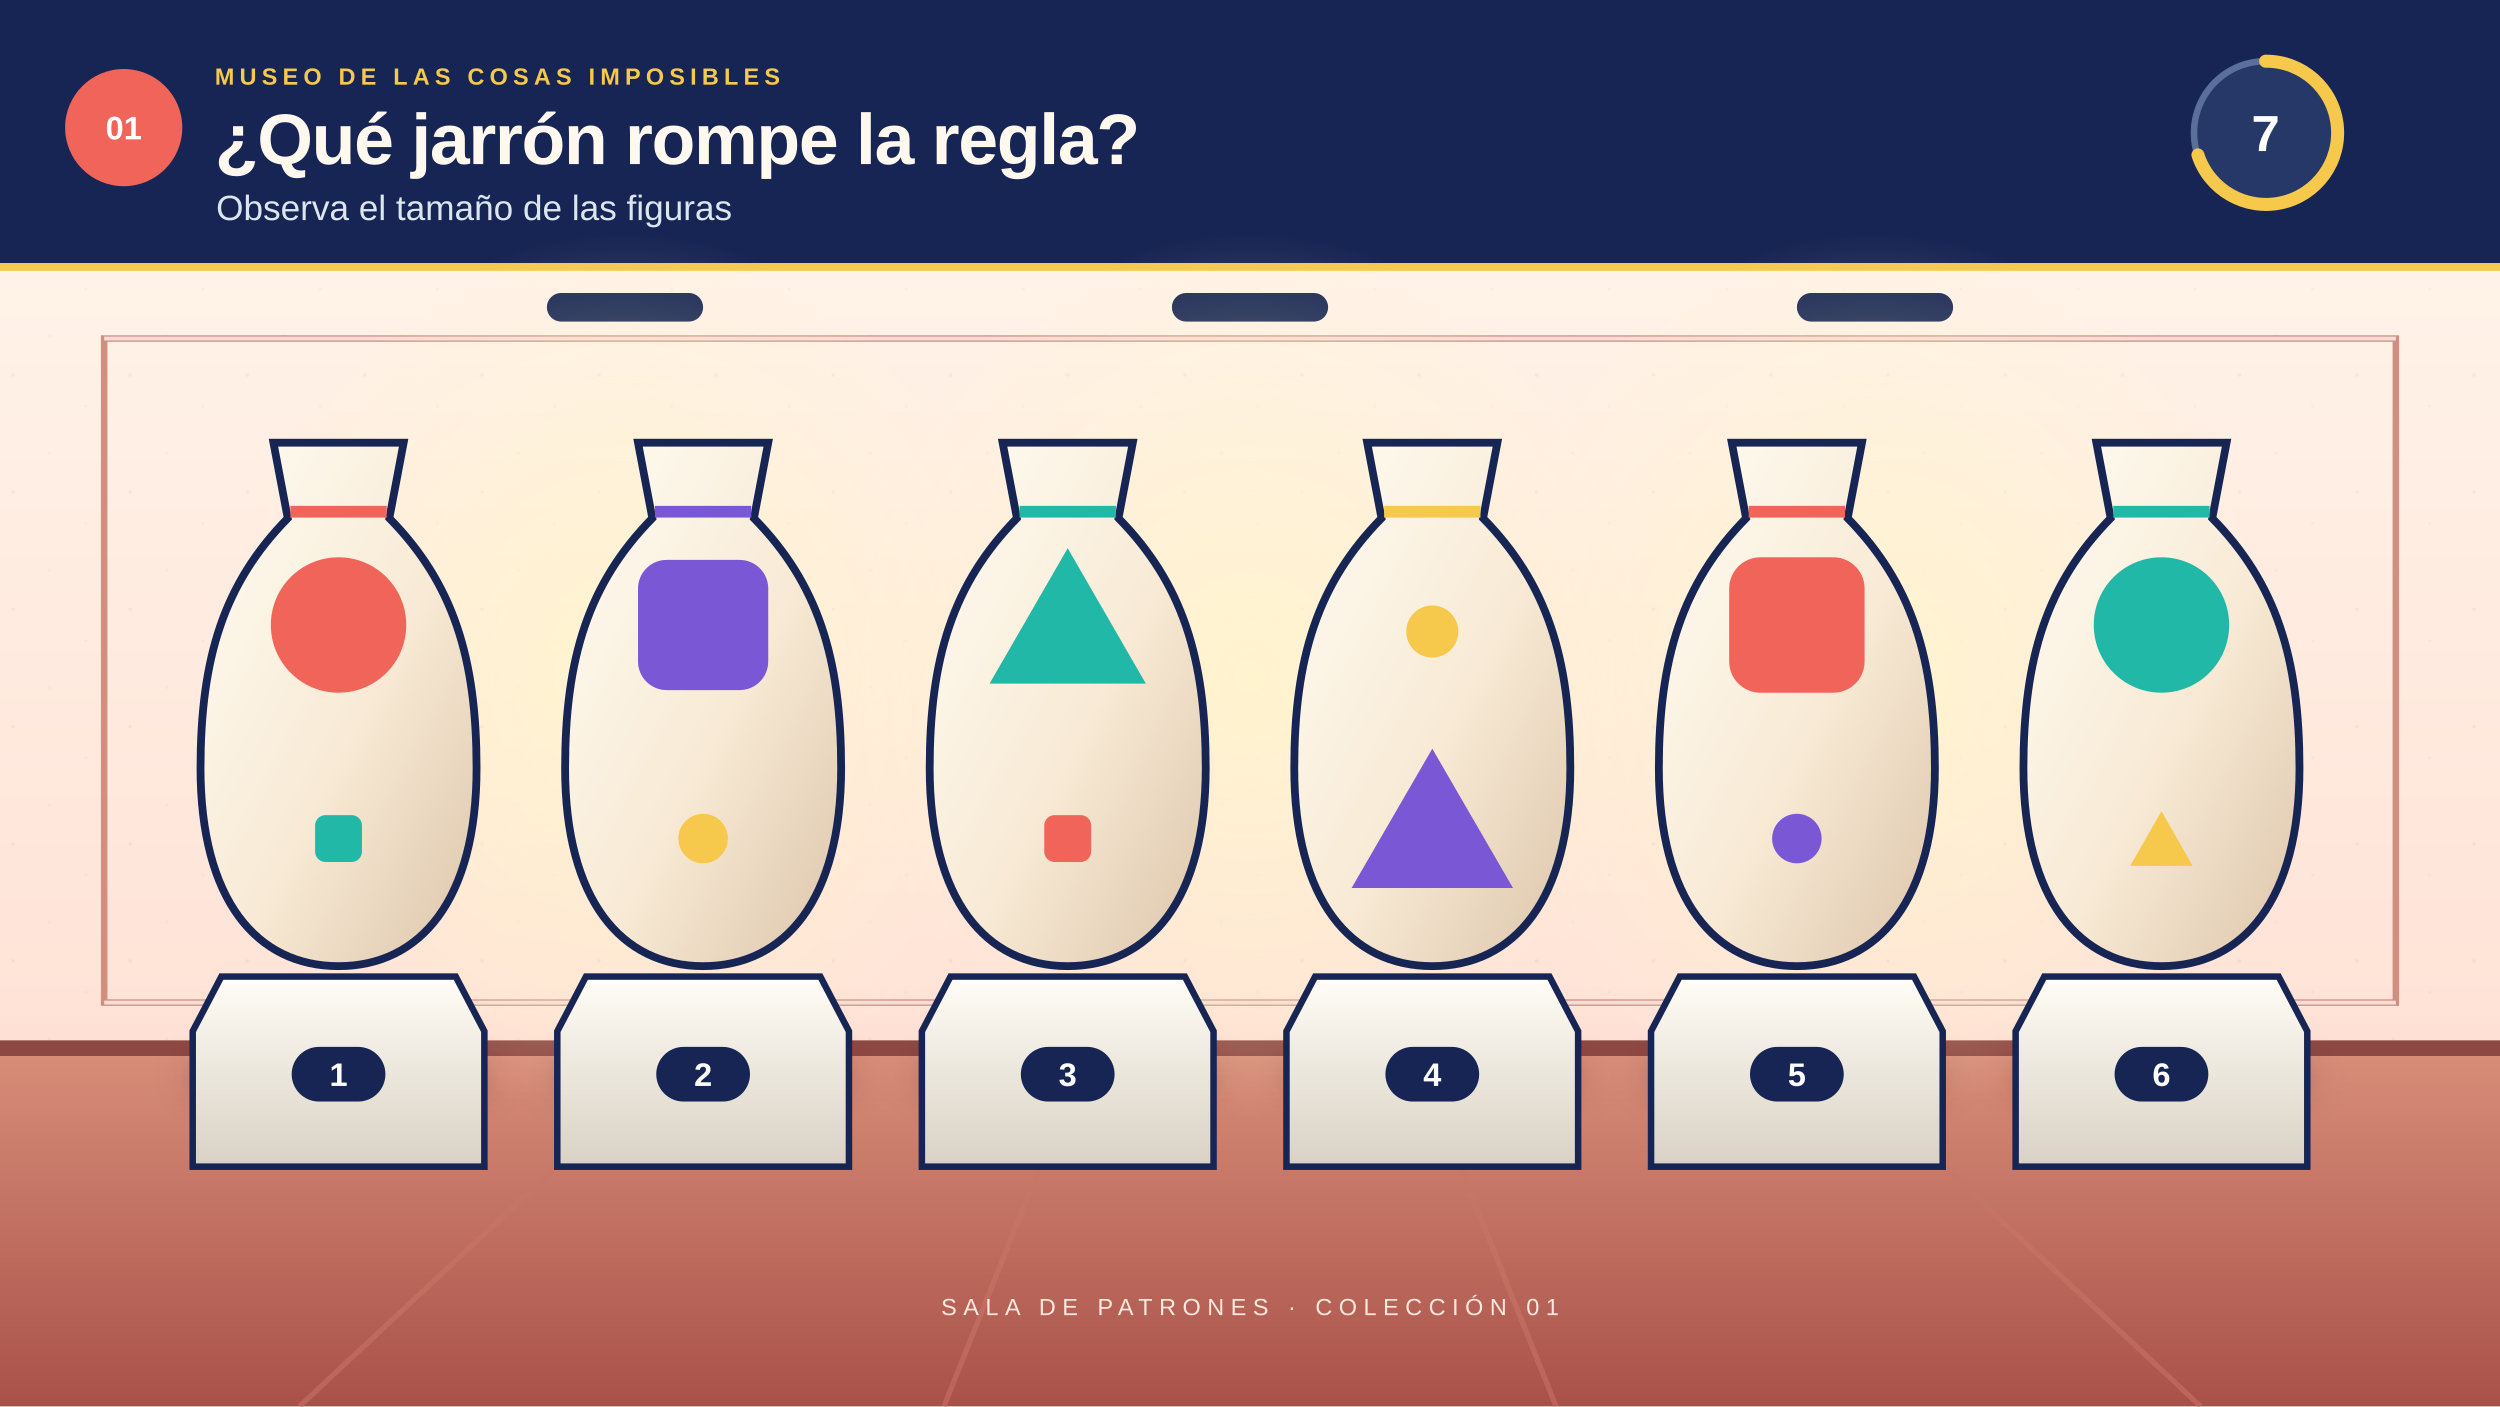
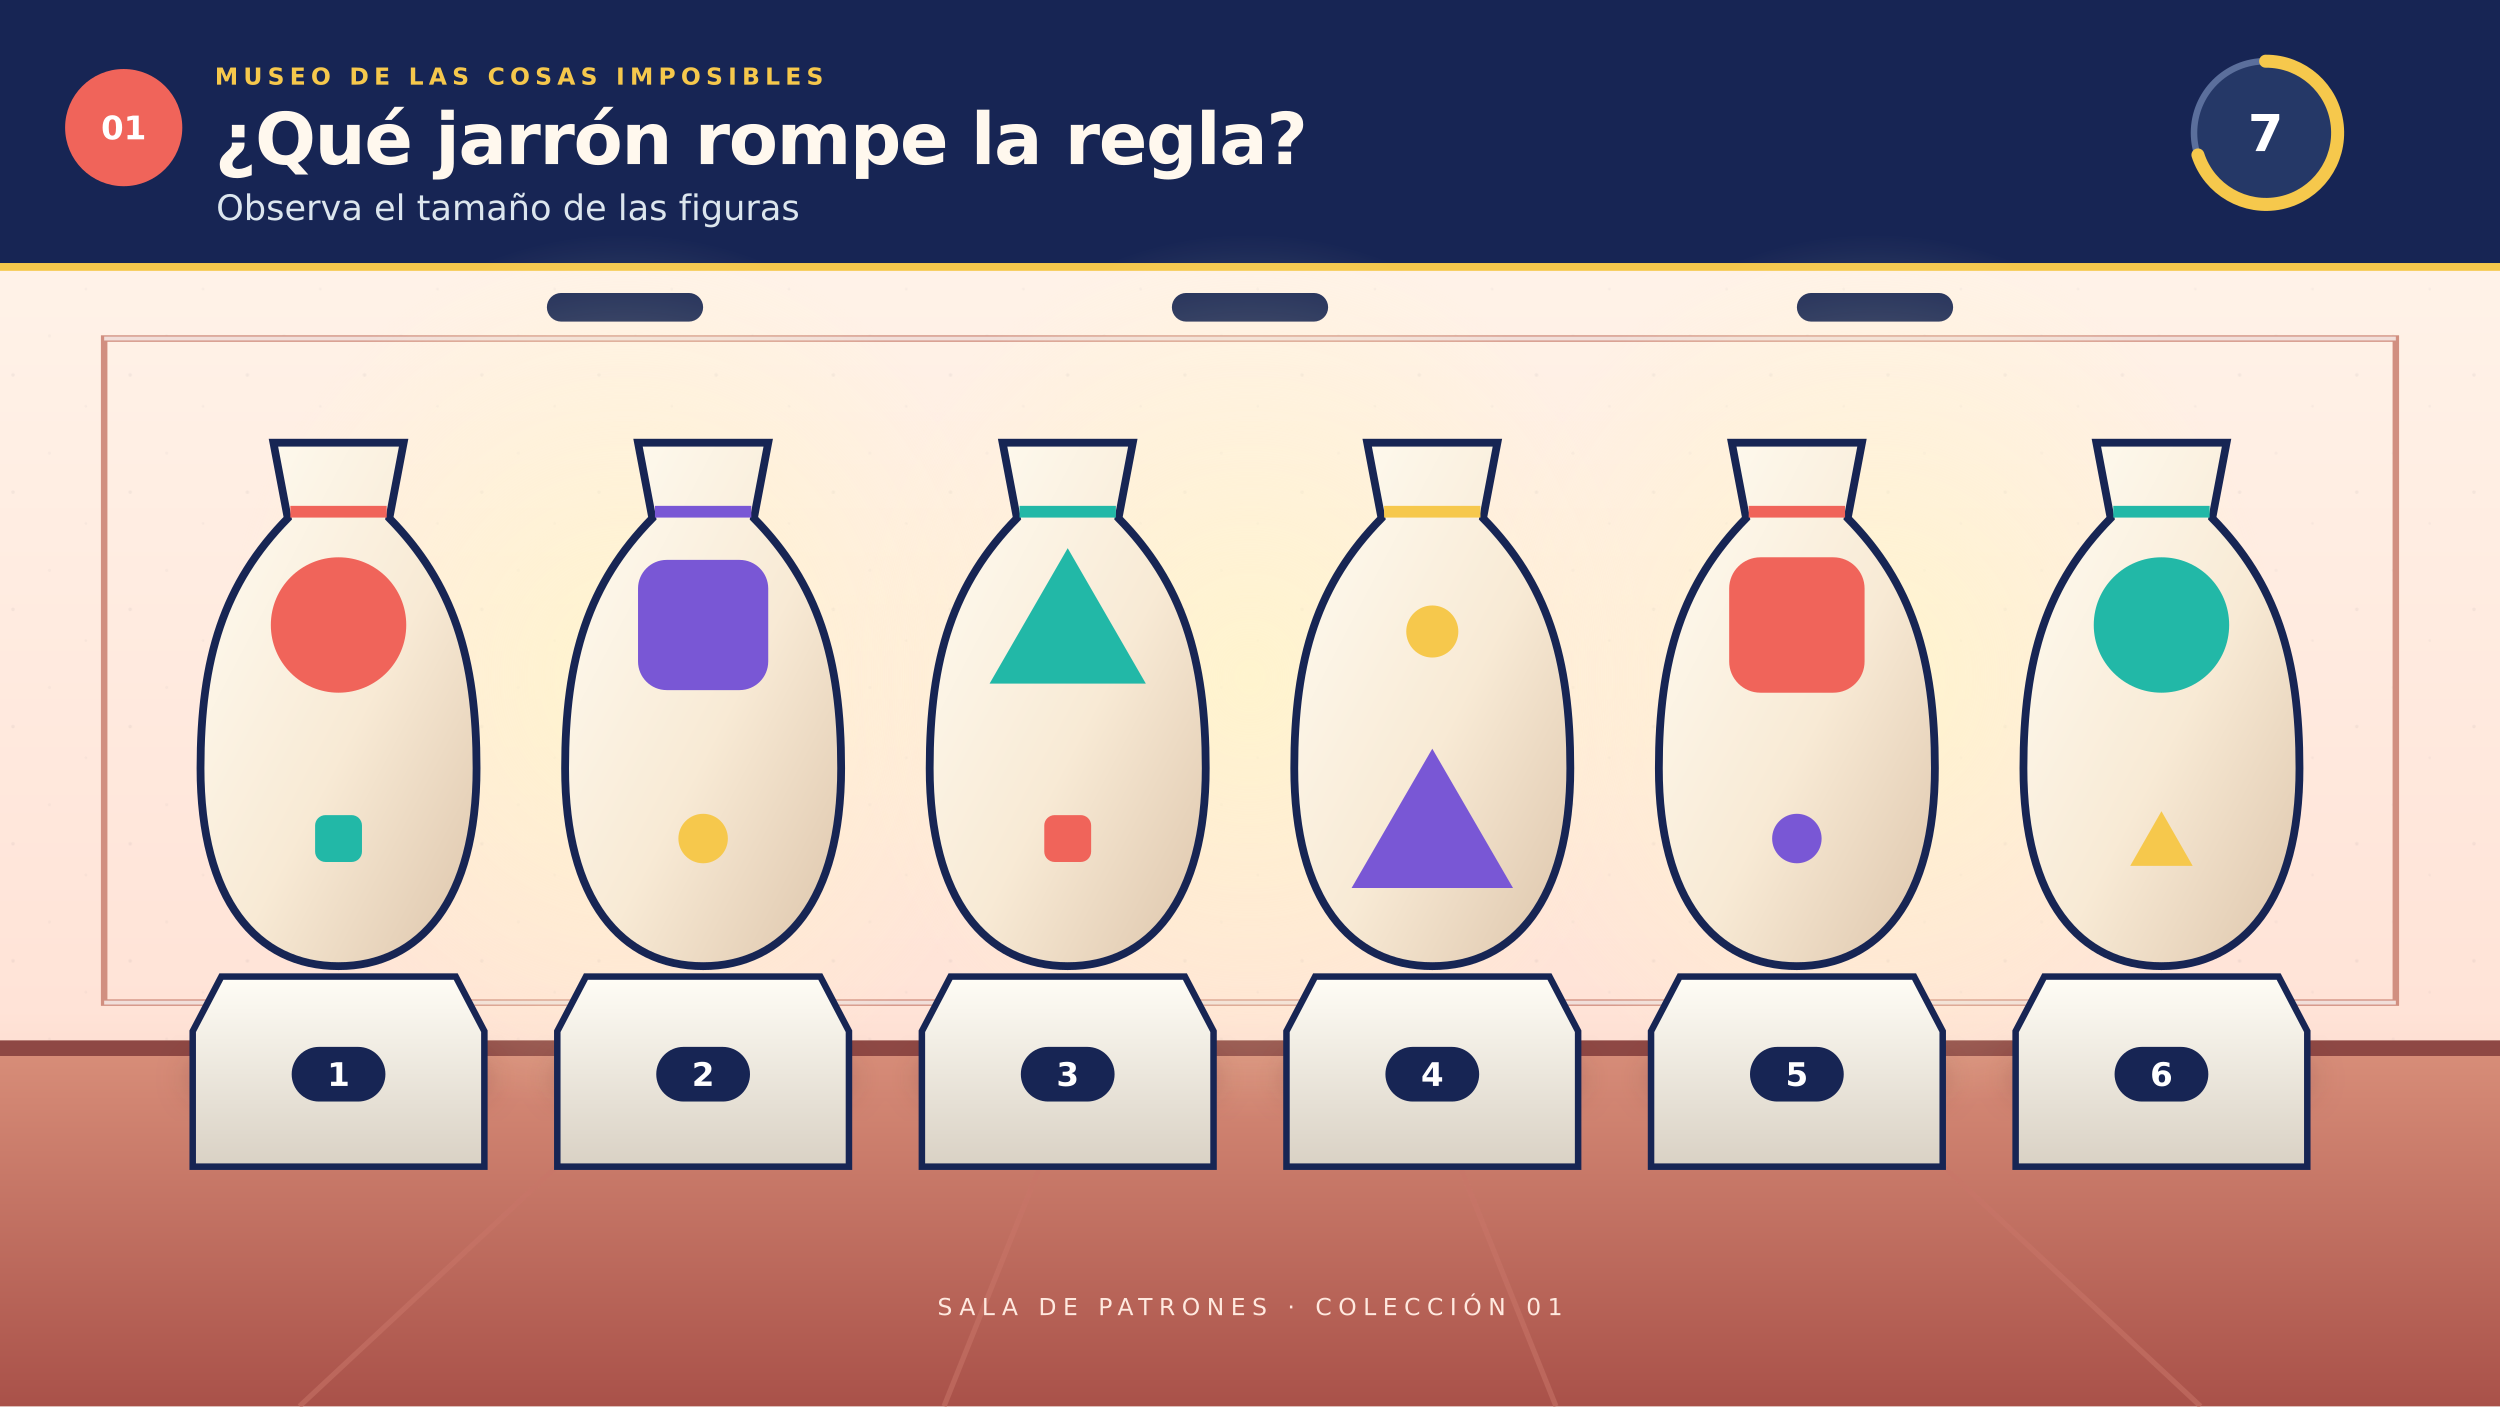
<svg xmlns="http://www.w3.org/2000/svg" width="3840" height="2160" viewBox="0 0 1920 1080">
  <defs>
    <linearGradient id="wall" x2="0" y2="1">
      <stop stop-color="#fff8ee" />
      <stop offset=".72" stop-color="#ffe3d7" />
      <stop offset="1" stop-color="#eeb9a9" />
    </linearGradient>
    <linearGradient id="floor" x2="0" y2="1">
      <stop stop-color="#d88e79" />
      <stop offset="1" stop-color="#a95149" />
    </linearGradient>
    <linearGradient id="vase" x2="1" y2="1">
      <stop stop-color="#fffdf4" />
      <stop offset=".55" stop-color="#f8ead5" />
      <stop offset="1" stop-color="#dcc4aa" />
    </linearGradient>
    <linearGradient id="plinth" x2="0" y2="1">
      <stop stop-color="#fffdf6" />
      <stop offset="1" stop-color="#d9d1c4" />
    </linearGradient>
    <radialGradient id="spot">
      <stop stop-color="#fff8c8" stop-opacity=".72" />
      <stop offset="1" stop-color="#fff8c8" stop-opacity="0" />
    </radialGradient>
    <pattern id="grain" width="90" height="90" patternUnits="userSpaceOnUse">
      <circle cx="10" cy="18" r="1.4" fill="#132238" opacity=".045" />
      <circle cx="66" cy="42" r="1" fill="#132238" opacity=".035" />
      <circle cx="38" cy="78" r="1.2" fill="#132238" opacity=".03" />
    </pattern>
    <filter id="soft">
      <feGaussianBlur stdDeviation="13" />
    </filter>
    <style>
-       .title{font:700 55px Arial,sans-serif;letter-spacing:-1px;fill:#fff8ee}
-       .eyebrow{font:700 18px Arial,sans-serif;letter-spacing:4px;fill:#f6c84c}
-       .sub{font:400 27px Arial,sans-serif;fill:#dce6ee}
-       .number{font:700 25px Arial,sans-serif;fill:#fff}
+       .title{font-weight:700;font-size:55px;font-family:"DejaVu Sans",sans-serif;letter-spacing:-1px;fill:#fff8ee}
+       .eyebrow{font-weight:700;font-size:18px;font-family:"DejaVu Sans",sans-serif;letter-spacing:4px;fill:#f6c84c}
+       .sub{font-weight:400;font-size:27px;font-family:"DejaVu Sans",sans-serif;fill:#dce6ee}
+       .number{font-weight:700;font-size:25px;font-family:"DejaVu Sans",sans-serif;fill:#fff}
      .vessel{fill:url(#vase);stroke:#172554;stroke-width:6}
    </style>
  </defs>
  <rect width="1920" height="1080" fill="url(#wall)" />
  <rect width="1920" height="1080" fill="url(#grain)" />
  <path d="M0 805H1920V1080H0Z" fill="url(#floor)" />
  <path d="M0 805H1920" stroke="#8e4844" stroke-width="12" />
  <path d="M230 1080L525 805M725 1080L835 805M1195 1080L1085 805M1690 1080L1395 805" stroke="#c87568" stroke-width="4" opacity=".55" />
  <path d="M0 0H1920V205H0Z" fill="#172554" />
  <path d="M0 205H1920" stroke="#f6c84c" stroke-width="6" />
  <circle cx="95" cy="98" r="45" fill="#f0645a" />
  <text x="95" y="107" text-anchor="middle" class="number">01</text>
  <text x="165" y="65" class="eyebrow">MUSEO DE LAS COSAS IMPOSIBLES</text>
  <text x="165" y="126" class="title">¿Qué jarrón rompe la regla?</text>
  <text x="166" y="169" class="sub">Observa el tamaño de las figuras</text>
  <g transform="translate(1740 102)">
    <circle r="55" fill="#253867" stroke="#5b6f9c" stroke-width="5" />
    <path d="M0-55A55 55 0 1 1-52 17" fill="none" stroke="#f6c84c" stroke-width="10" stroke-linecap="round" />
-     <text y="14" text-anchor="middle" font-family="Arial" font-size="39" font-weight="700" fill="#fff">7</text>
+     <text y="14" text-anchor="middle" font-family="DejaVu Sans" font-size="39" font-weight="700" fill="#fff">7</text>
  </g>
  <path d="M80 260H1840V770H80Z" fill="none" stroke="#d18f80" stroke-width="5" />
  <path d="M80 260h1760M80 770h1760" stroke="#fff" stroke-width="3" opacity=".7" />
  <g fill="#172554">
    <rect x="420" y="225" width="120" height="22" rx="11" />
    <rect x="900" y="225" width="120" height="22" rx="11" />
    <rect x="1380" y="225" width="120" height="22" rx="11" />
  </g>
  <g fill="url(#spot)">
    <ellipse cx="480" cy="520" rx="310" ry="340" />
    <ellipse cx="960" cy="520" rx="310" ry="340" />
    <ellipse cx="1440" cy="520" rx="310" ry="340" />
  </g>
  <g fill="#4f2829" opacity=".3" filter="url(#soft)">
    <ellipse cx="260" cy="828" rx="115" ry="27" />
    <ellipse cx="540" cy="828" rx="115" ry="27" />
    <ellipse cx="820" cy="828" rx="115" ry="27" />
    <ellipse cx="1100" cy="828" rx="115" ry="27" />
    <ellipse cx="1380" cy="828" rx="115" ry="27" />
    <ellipse cx="1660" cy="828" rx="115" ry="27" />
  </g>
  <g transform="translate(140 320)">
    <g transform="translate(0)">
      <path class="vessel" d="M70 20h100l-11 58c49 50 67 107 67 192 0 101-43 152-106 152S14 371 14 270c0-85 18-142 67-192Z" />
      <path d="M83 73h74" stroke="#f0645a" stroke-width="9" />
      <circle cx="120" cy="160" r="52" fill="#f0645a" />
      <rect x="102" y="306" width="36" height="36" rx="8" fill="#22b8a7" />
    </g>
    <g transform="translate(280)">
      <path class="vessel" d="M70 20h100l-11 58c49 50 67 107 67 192 0 101-43 152-106 152S14 371 14 270c0-85 18-142 67-192Z" />
      <path d="M83 73h74" stroke="#7957d5" stroke-width="9" />
      <rect x="70" y="110" width="100" height="100" rx="22" fill="#7957d5" />
      <circle cx="120" cy="324" r="19" fill="#f6c84c" />
    </g>
    <g transform="translate(560)">
      <path class="vessel" d="M70 20h100l-11 58c49 50 67 107 67 192 0 101-43 152-106 152S14 371 14 270c0-85 18-142 67-192Z" />
      <path d="M83 73h74" stroke="#22b8a7" stroke-width="9" />
      <path d="M120 101l60 104H60Z" fill="#22b8a7" />
      <rect x="102" y="306" width="36" height="36" rx="8" fill="#f0645a" />
    </g>
    <g transform="translate(840)">
      <path class="vessel" d="M70 20h100l-11 58c49 50 67 107 67 192 0 101-43 152-106 152S14 371 14 270c0-85 18-142 67-192Z" />
      <path d="M83 73h74" stroke="#f6c84c" stroke-width="9" />
      <circle cx="120" cy="165" r="20" fill="#f6c84c" />
      <path d="M120 255l62 107H58Z" fill="#7957d5" />
    </g>
    <g transform="translate(1120)">
      <path class="vessel" d="M70 20h100l-11 58c49 50 67 107 67 192 0 101-43 152-106 152S14 371 14 270c0-85 18-142 67-192Z" />
      <path d="M83 73h74" stroke="#f0645a" stroke-width="9" />
      <rect x="68" y="108" width="104" height="104" rx="24" fill="#f0645a" />
      <circle cx="120" cy="324" r="19" fill="#7957d5" />
    </g>
    <g transform="translate(1400)">
      <path class="vessel" d="M70 20h100l-11 58c49 50 67 107 67 192 0 101-43 152-106 152S14 371 14 270c0-85 18-142 67-192Z" />
      <path d="M83 73h74" stroke="#22b8a7" stroke-width="9" />
      <circle cx="120" cy="160" r="52" fill="#22b8a7" />
      <path d="M120 303l24 42H96Z" fill="#f6c84c" />
    </g>
    <g>
      <path d="M30 430h180l22 42v104H8V472Z" fill="url(#plinth)" stroke="#172554" stroke-width="5" />
      <path d="M310 430h180l22 42v104H288V472Z" fill="url(#plinth)" stroke="#172554" stroke-width="5" />
      <path d="M590 430h180l22 42v104H568V472Z" fill="url(#plinth)" stroke="#172554" stroke-width="5" />
      <path d="M870 430h180l22 42v104H848V472Z" fill="url(#plinth)" stroke="#172554" stroke-width="5" />
      <path d="M1150 430h180l22 42v104h-224V472Z" fill="url(#plinth)" stroke="#172554" stroke-width="5" />
      <path d="M1430 430h180l22 42v104h-224V472Z" fill="url(#plinth)" stroke="#172554" stroke-width="5" />
      <g fill="#172554">
        <rect x="84" y="484" width="72" height="42" rx="21" />
        <rect x="364" y="484" width="72" height="42" rx="21" />
        <rect x="644" y="484" width="72" height="42" rx="21" />
        <rect x="924" y="484" width="72" height="42" rx="21" />
        <rect x="1204" y="484" width="72" height="42" rx="21" />
        <rect x="1484" y="484" width="72" height="42" rx="21" />
      </g>
      <g class="number" text-anchor="middle">
        <text x="120" y="514">1</text>
        <text x="400" y="514">2</text>
        <text x="680" y="514">3</text>
        <text x="960" y="514">4</text>
        <text x="1240" y="514">5</text>
        <text x="1520" y="514">6</text>
      </g>
    </g>
  </g>
-   <text x="960" y="1010" text-anchor="middle" font-family="Arial" font-size="18" letter-spacing="5" fill="#ffe9df">SALA DE PATRONES · COLECCIÓN 01</text>
+   <text x="960" y="1010" text-anchor="middle" font-family="DejaVu Sans" font-size="18" letter-spacing="5" fill="#ffe9df">SALA DE PATRONES · COLECCIÓN 01</text>
</svg>
